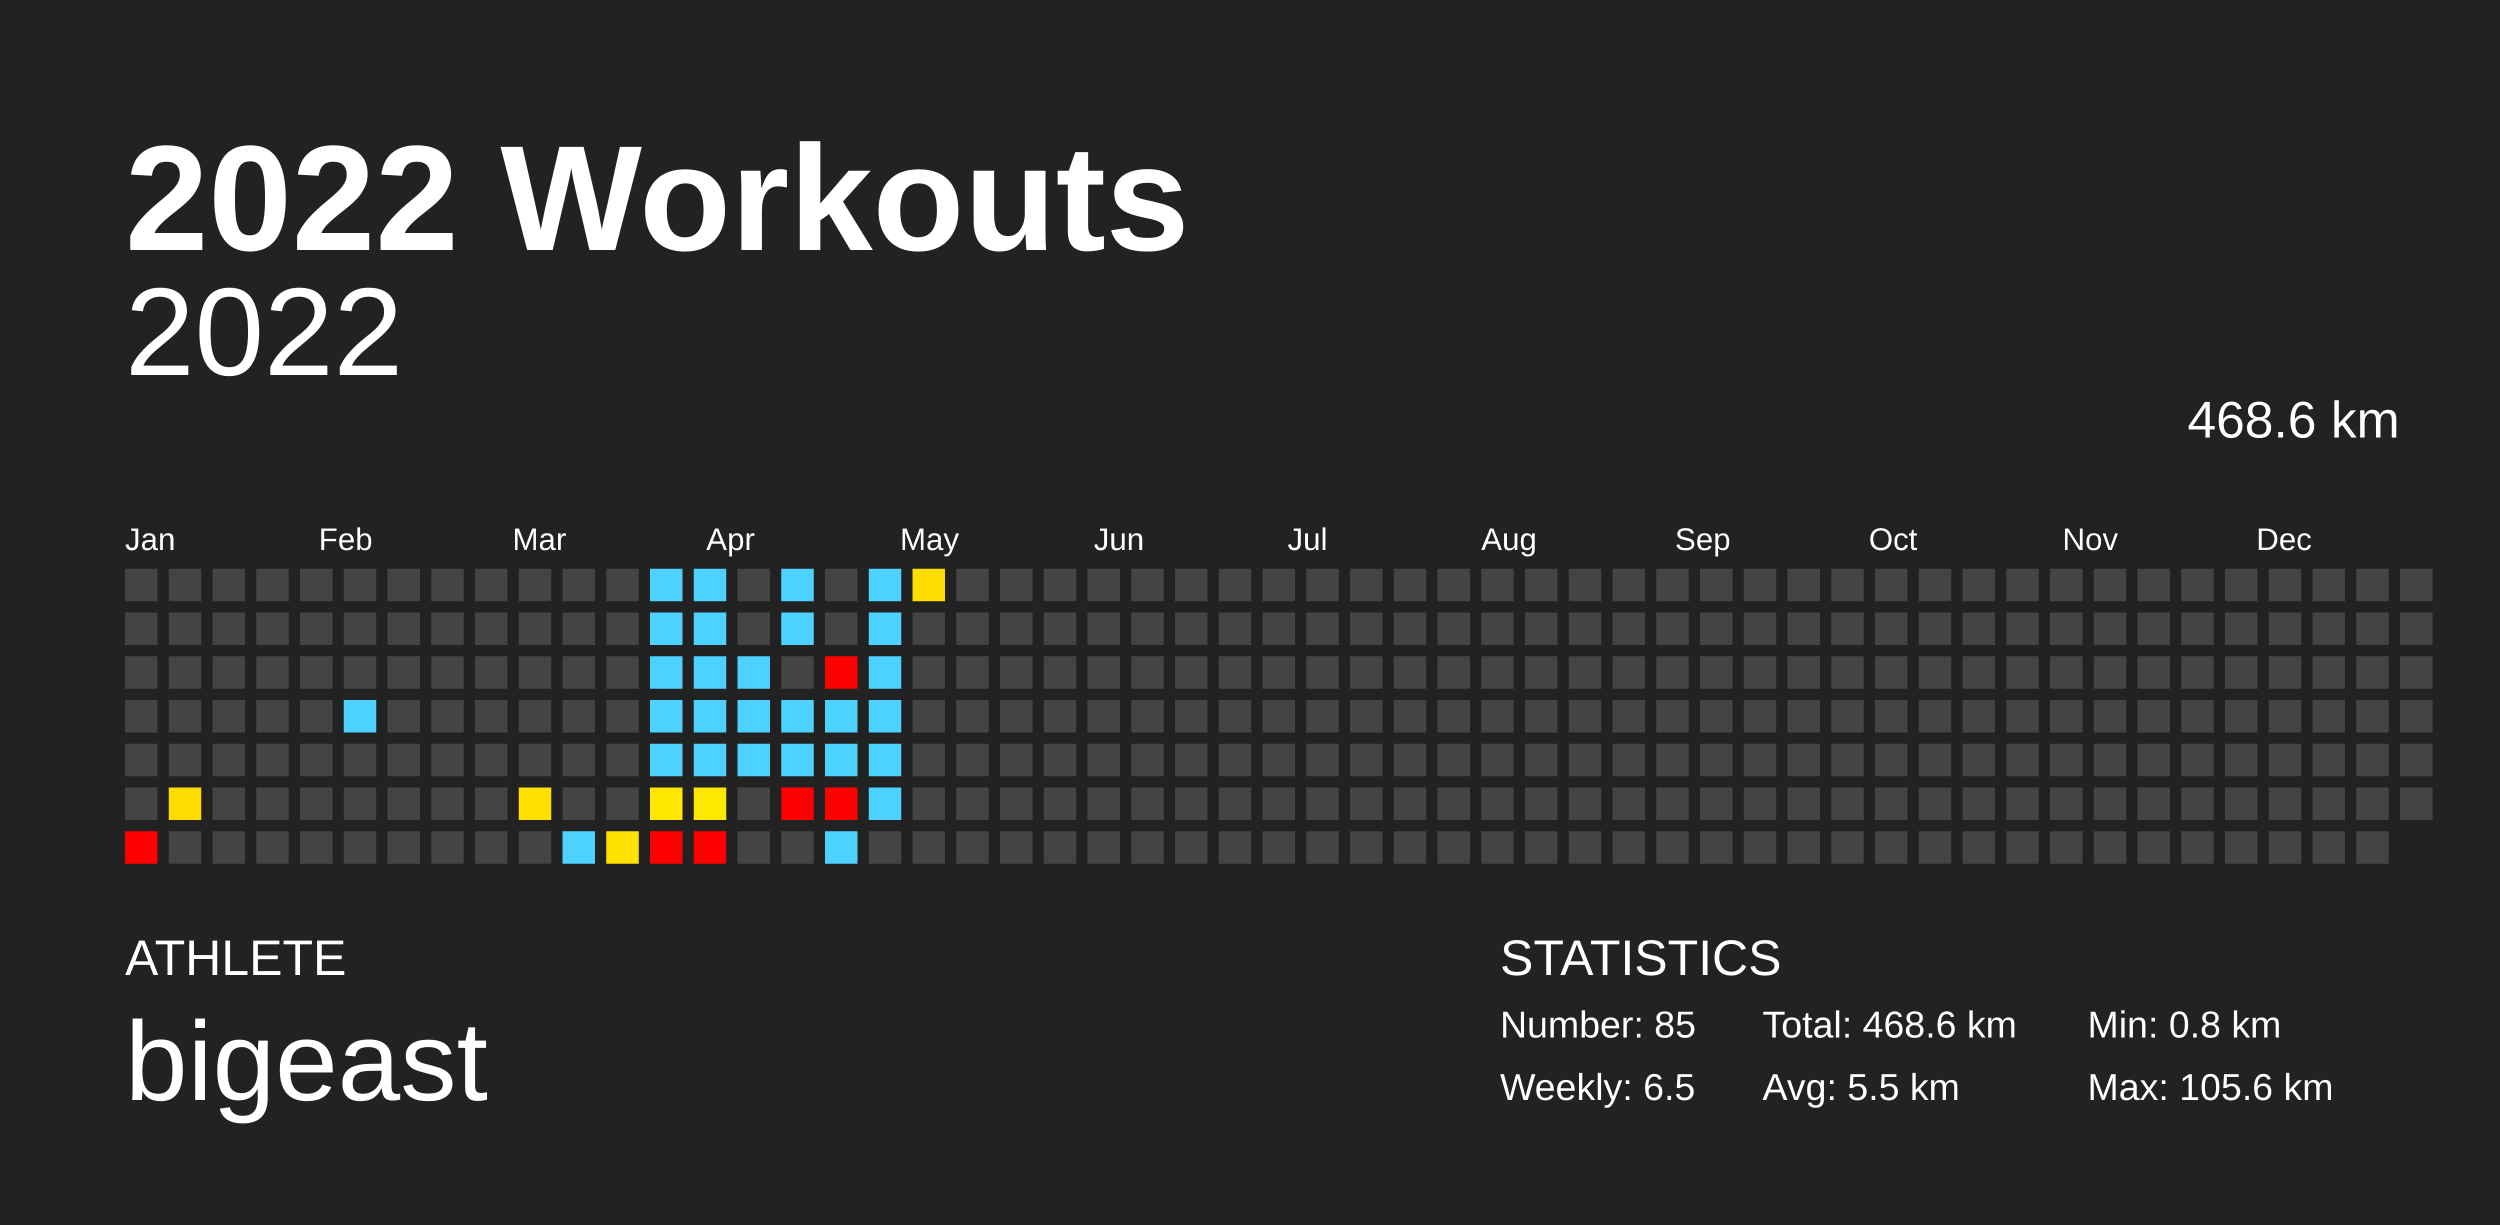
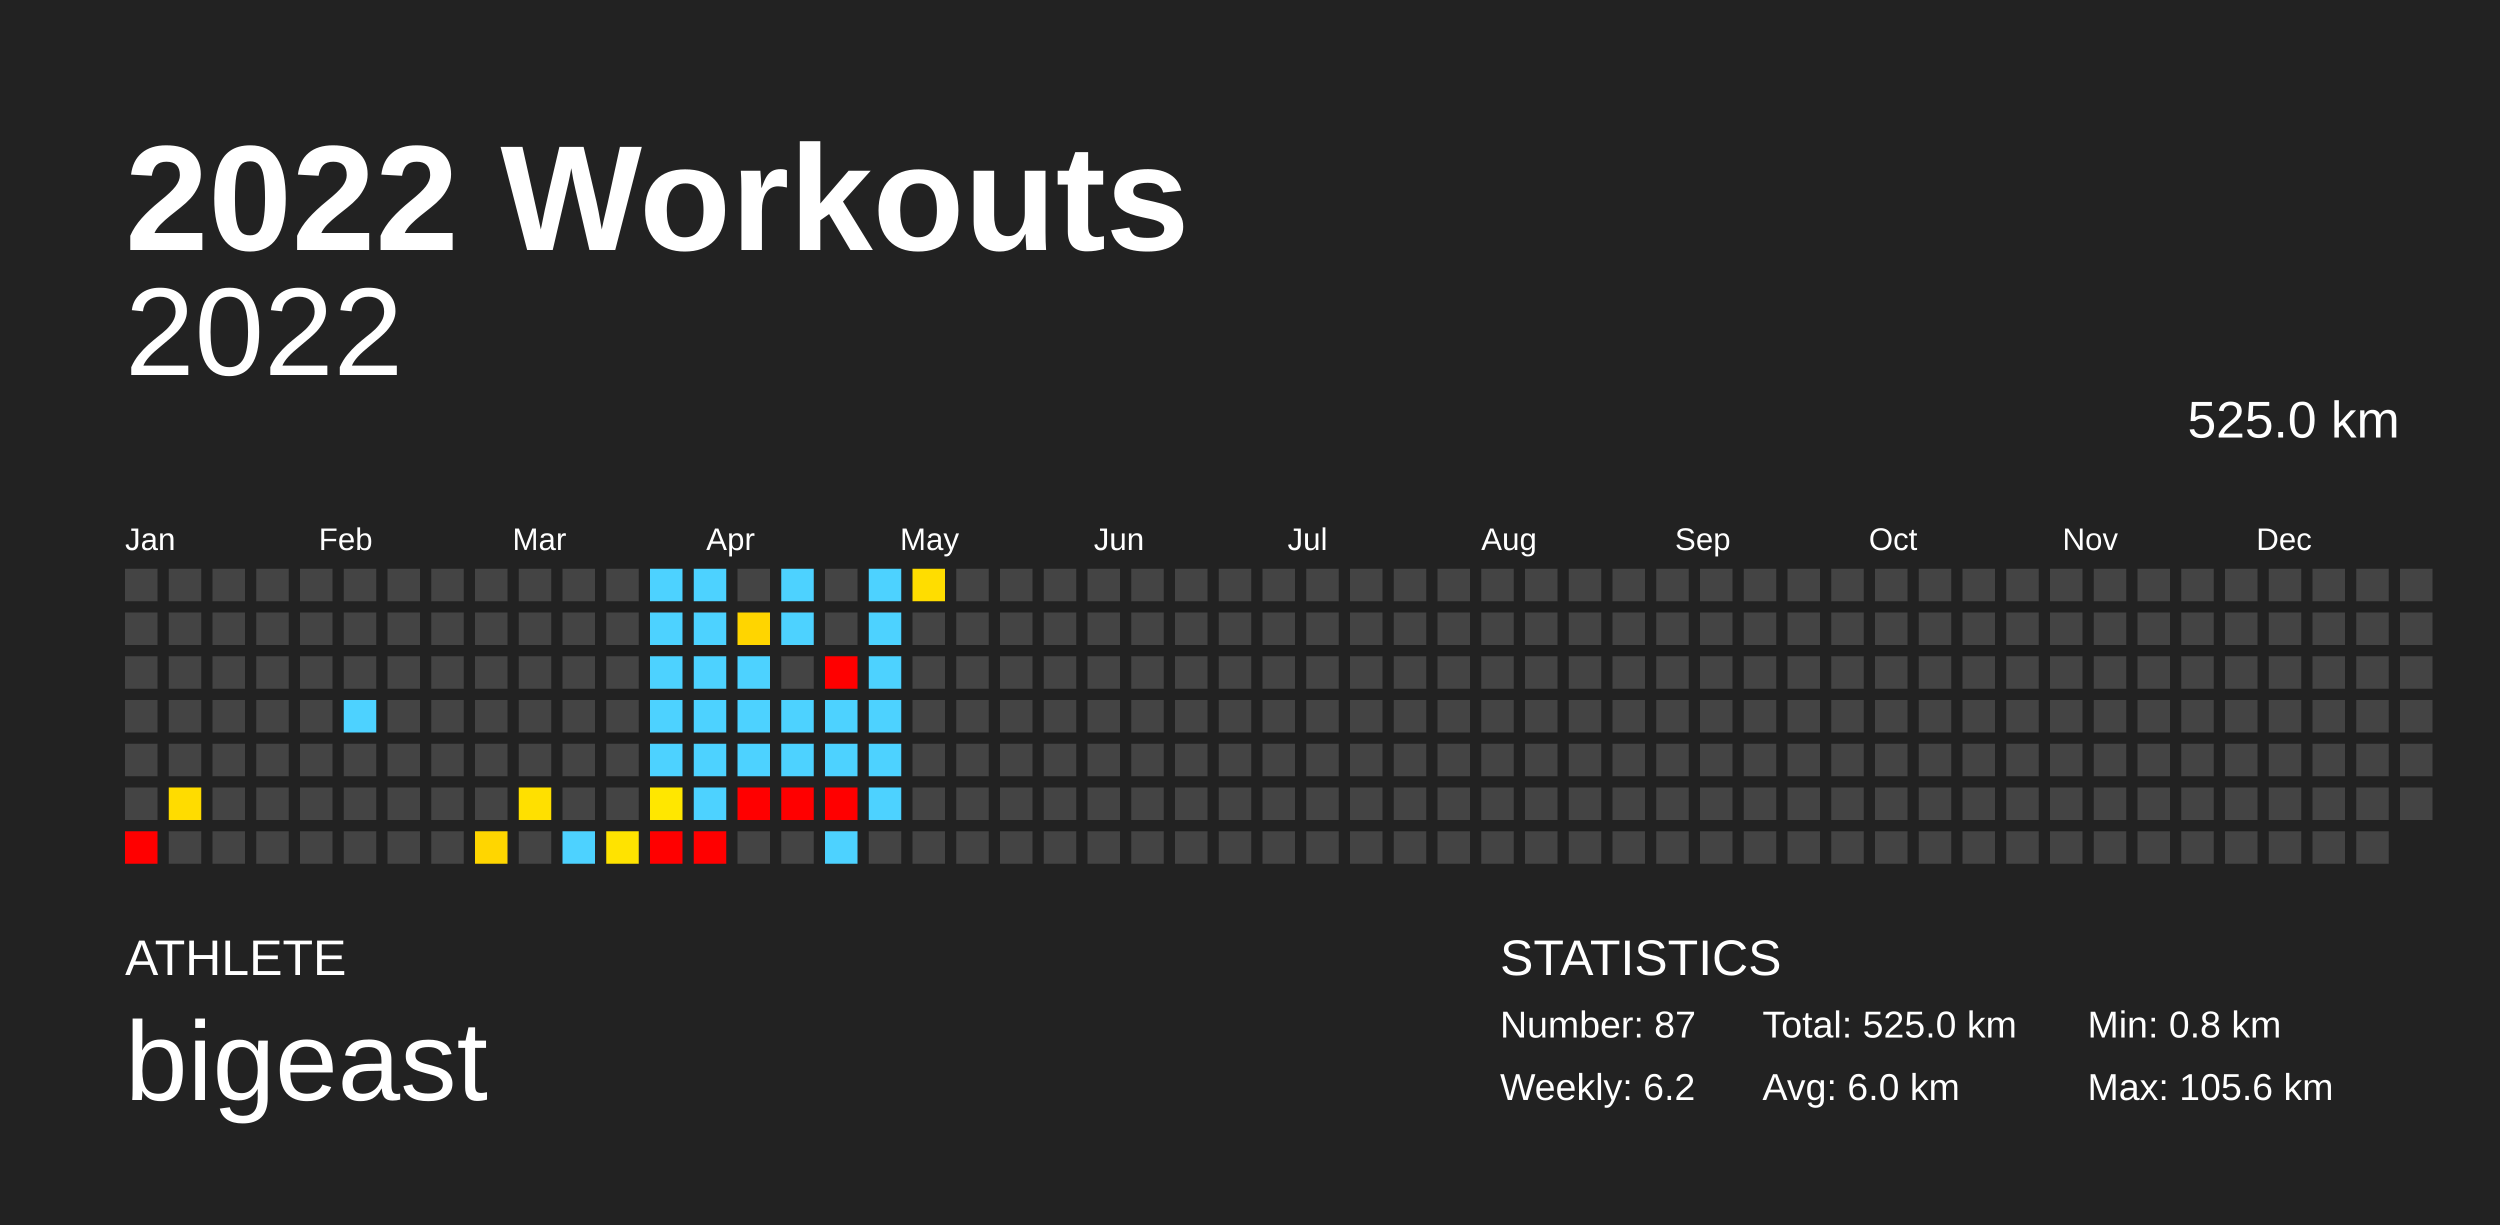
<svg xmlns="http://www.w3.org/2000/svg" baseProfile="full" height="98mm" version="1.1" viewBox="0,0,200,98" width="200mm">
  <defs />
  <rect fill="#222222" height="98" width="200" x="0" y="0" />
  <text fill="#FFFFFF" style="font-size:12px; font-family:Arial; font-weight:bold;" x="10" y="20">2022 Workouts</text>
  <text fill="#FFFFFF" style="font-size:4px; font-family:Arial" x="10" y="78">ATHLETE</text>
  <text fill="#FFFFFF" style="font-size:9px; font-family:Arial" x="10" y="88">bigeast</text>
  <text fill="#FFFFFF" style="font-size:4px; font-family:Arial" x="120" y="78">STATISTICS</text>
-   <text fill="#FFFFFF" style="font-size:3px; font-family:Arial" x="120" y="83">Number: 85</text>
-   <text fill="#FFFFFF" style="font-size:3px; font-family:Arial" x="120" y="88">Weekly: 6.5</text>
-   <text fill="#FFFFFF" style="font-size:3px; font-family:Arial" x="141" y="83">Total: 468.6 km</text>
-   <text fill="#FFFFFF" style="font-size:3px; font-family:Arial" x="141" y="88">Avg: 5.5 km</text>
+   <text fill="#FFFFFF" style="font-size:3px; font-family:Arial" x="120" y="83">Number: 87</text>
+   <text fill="#FFFFFF" style="font-size:3px; font-family:Arial" x="120" y="88">Weekly: 6.2</text>
+   <text fill="#FFFFFF" style="font-size:3px; font-family:Arial" x="141" y="83">Total: 525.0 km</text>
+   <text fill="#FFFFFF" style="font-size:3px; font-family:Arial" x="141" y="88">Avg: 6.0 km</text>
  <text fill="#FFFFFF" style="font-size:3px; font-family:Arial" x="167" y="83">Min: 0.8 km</text>
  <text fill="#FFFFFF" style="font-size:3px; font-family:Arial" x="167" y="88">Max: 105.6 km</text>
  <text alignment-baseline="hanging" fill="#FFFFFF" style="font-size:10.0px; font-family:Arial;" x="10" y="30">2022</text>
-   <text alignment-baseline="hanging" fill="#FFFFFF" style="font-size:4.125px; font-family:Arial;" x="175" y="35">468.6 km</text>
+   <text alignment-baseline="hanging" fill="#FFFFFF" style="font-size:4.125px; font-family:Arial;" x="175" y="35">525.0 km</text>
  <text fill="#FFFFFF" style="font-size:2.5px; font-family:Arial" x="10.0" y="44">Jan</text>
  <text fill="#FFFFFF" style="font-size:2.5px; font-family:Arial" x="25.5" y="44">Feb</text>
  <text fill="#FFFFFF" style="font-size:2.5px; font-family:Arial" x="41.0" y="44">Mar</text>
  <text fill="#FFFFFF" style="font-size:2.5px; font-family:Arial" x="56.5" y="44">Apr</text>
  <text fill="#FFFFFF" style="font-size:2.5px; font-family:Arial" x="72.0" y="44">May</text>
  <text fill="#FFFFFF" style="font-size:2.5px; font-family:Arial" x="87.5" y="44">Jun</text>
  <text fill="#FFFFFF" style="font-size:2.5px; font-family:Arial" x="103.0" y="44">Jul</text>
  <text fill="#FFFFFF" style="font-size:2.5px; font-family:Arial" x="118.5" y="44">Aug</text>
  <text fill="#FFFFFF" style="font-size:2.5px; font-family:Arial" x="134.0" y="44">Sep</text>
  <text fill="#FFFFFF" style="font-size:2.5px; font-family:Arial" x="149.5" y="44">Oct</text>
  <text fill="#FFFFFF" style="font-size:2.5px; font-family:Arial" x="165.0" y="44">Nov</text>
  <text fill="#FFFFFF" style="font-size:2.5px; font-family:Arial" x="180.5" y="44">Dec</text>
  <rect fill="#444444" height="2.6" width="2.6" x="10.0" y="45.5" />
  <rect fill="#444444" height="2.6" width="2.6" x="10.0" y="49.0" />
  <rect fill="#444444" height="2.6" width="2.6" x="10.0" y="52.5" />
  <rect fill="#444444" height="2.6" width="2.6" x="10.0" y="56.0" />
  <rect fill="#444444" height="2.6" width="2.6" x="10.0" y="59.5" />
  <rect fill="#444444" height="2.6" width="2.6" x="10.0" y="63.0" />
  <rect fill="red" height="2.6" width="2.6" x="10.0" y="66.5" />
  <rect fill="#444444" height="2.6" width="2.6" x="13.5" y="45.5" />
  <rect fill="#444444" height="2.6" width="2.6" x="13.5" y="49.0" />
  <rect fill="#444444" height="2.6" width="2.6" x="13.5" y="52.5" />
  <rect fill="#444444" height="2.6" width="2.6" x="13.5" y="56.0" />
  <rect fill="#444444" height="2.6" width="2.6" x="13.5" y="59.5" />
  <rect fill="#ffdc00" height="2.6" width="2.6" x="13.5" y="63.0" />
  <rect fill="#444444" height="2.6" width="2.6" x="13.5" y="66.5" />
  <rect fill="#444444" height="2.6" width="2.6" x="17.0" y="45.5" />
  <rect fill="#444444" height="2.6" width="2.6" x="17.0" y="49.0" />
  <rect fill="#444444" height="2.6" width="2.6" x="17.0" y="52.5" />
  <rect fill="#444444" height="2.6" width="2.6" x="17.0" y="56.0" />
  <rect fill="#444444" height="2.6" width="2.6" x="17.0" y="59.5" />
  <rect fill="#444444" height="2.6" width="2.6" x="17.0" y="63.0" />
  <rect fill="#444444" height="2.6" width="2.6" x="17.0" y="66.5" />
  <rect fill="#444444" height="2.6" width="2.6" x="20.5" y="45.5" />
  <rect fill="#444444" height="2.6" width="2.6" x="20.5" y="49.0" />
  <rect fill="#444444" height="2.6" width="2.6" x="20.5" y="52.5" />
  <rect fill="#444444" height="2.6" width="2.6" x="20.5" y="56.0" />
  <rect fill="#444444" height="2.6" width="2.6" x="20.5" y="59.5" />
  <rect fill="#444444" height="2.6" width="2.6" x="20.5" y="63.0" />
  <rect fill="#444444" height="2.6" width="2.6" x="20.5" y="66.5" />
  <rect fill="#444444" height="2.6" width="2.6" x="24.0" y="45.5" />
  <rect fill="#444444" height="2.6" width="2.6" x="24.0" y="49.0" />
  <rect fill="#444444" height="2.6" width="2.6" x="24.0" y="52.5" />
  <rect fill="#444444" height="2.6" width="2.6" x="24.0" y="56.0" />
  <rect fill="#444444" height="2.6" width="2.6" x="24.0" y="59.5" />
  <rect fill="#444444" height="2.6" width="2.6" x="24.0" y="63.0" />
  <rect fill="#444444" height="2.6" width="2.6" x="24.0" y="66.5" />
  <rect fill="#444444" height="2.6" width="2.6" x="27.5" y="45.5" />
  <rect fill="#444444" height="2.6" width="2.6" x="27.5" y="49.0" />
  <rect fill="#444444" height="2.6" width="2.6" x="27.5" y="52.5" />
  <rect fill="#4dd2ff" height="2.6" width="2.6" x="27.5" y="56.0" />
  <rect fill="#444444" height="2.6" width="2.6" x="27.5" y="59.5" />
  <rect fill="#444444" height="2.6" width="2.6" x="27.5" y="63.0" />
  <rect fill="#444444" height="2.6" width="2.6" x="27.5" y="66.5" />
  <rect fill="#444444" height="2.6" width="2.6" x="31.0" y="45.5" />
  <rect fill="#444444" height="2.6" width="2.6" x="31.0" y="49.0" />
  <rect fill="#444444" height="2.6" width="2.6" x="31.0" y="52.5" />
  <rect fill="#444444" height="2.6" width="2.6" x="31.0" y="56.0" />
  <rect fill="#444444" height="2.6" width="2.6" x="31.0" y="59.5" />
  <rect fill="#444444" height="2.6" width="2.6" x="31.0" y="63.0" />
  <rect fill="#444444" height="2.6" width="2.6" x="31.0" y="66.5" />
  <rect fill="#444444" height="2.6" width="2.6" x="34.5" y="45.5" />
  <rect fill="#444444" height="2.6" width="2.6" x="34.5" y="49.0" />
  <rect fill="#444444" height="2.6" width="2.6" x="34.5" y="52.5" />
  <rect fill="#444444" height="2.6" width="2.6" x="34.5" y="56.0" />
  <rect fill="#444444" height="2.6" width="2.6" x="34.5" y="59.5" />
  <rect fill="#444444" height="2.6" width="2.6" x="34.5" y="63.0" />
  <rect fill="#444444" height="2.6" width="2.6" x="34.5" y="66.5" />
  <rect fill="#444444" height="2.6" width="2.6" x="38.0" y="45.5" />
  <rect fill="#444444" height="2.6" width="2.6" x="38.0" y="49.0" />
  <rect fill="#444444" height="2.6" width="2.6" x="38.0" y="52.5" />
  <rect fill="#444444" height="2.6" width="2.6" x="38.0" y="56.0" />
  <rect fill="#444444" height="2.6" width="2.6" x="38.0" y="59.5" />
  <rect fill="#444444" height="2.6" width="2.6" x="38.0" y="63.0" />
-   <rect fill="#444444" height="2.6" width="2.6" x="38.0" y="66.5" />
+   <rect fill="#ffd600" height="2.6" width="2.6" x="38.0" y="66.5" />
  <rect fill="#444444" height="2.6" width="2.6" x="41.5" y="45.5" />
  <rect fill="#444444" height="2.6" width="2.6" x="41.5" y="49.0" />
  <rect fill="#444444" height="2.6" width="2.6" x="41.5" y="52.5" />
  <rect fill="#444444" height="2.6" width="2.6" x="41.5" y="56.0" />
  <rect fill="#444444" height="2.6" width="2.6" x="41.5" y="59.5" />
  <rect fill="#ffe000" height="2.6" width="2.6" x="41.5" y="63.0" />
  <rect fill="#444444" height="2.6" width="2.6" x="41.5" y="66.5" />
  <rect fill="#444444" height="2.6" width="2.6" x="45.0" y="45.5" />
  <rect fill="#444444" height="2.6" width="2.6" x="45.0" y="49.0" />
  <rect fill="#444444" height="2.6" width="2.6" x="45.0" y="52.5" />
  <rect fill="#444444" height="2.6" width="2.6" x="45.0" y="56.0" />
  <rect fill="#444444" height="2.6" width="2.6" x="45.0" y="59.5" />
  <rect fill="#444444" height="2.6" width="2.6" x="45.0" y="63.0" />
  <rect fill="#4dd2ff" height="2.6" width="2.6" x="45.0" y="66.5" />
  <rect fill="#444444" height="2.6" width="2.6" x="48.5" y="45.5" />
  <rect fill="#444444" height="2.6" width="2.6" x="48.5" y="49.0" />
  <rect fill="#444444" height="2.6" width="2.6" x="48.5" y="52.5" />
  <rect fill="#444444" height="2.6" width="2.6" x="48.5" y="56.0" />
  <rect fill="#444444" height="2.6" width="2.6" x="48.5" y="59.5" />
  <rect fill="#444444" height="2.6" width="2.6" x="48.5" y="63.0" />
  <rect fill="#ffe300" height="2.6" width="2.6" x="48.5" y="66.5" />
  <rect fill="#4dd2ff" height="2.6" width="2.6" x="52.0" y="45.5" />
  <rect fill="#4dd2ff" height="2.6" width="2.6" x="52.0" y="49.0" />
  <rect fill="#4dd2ff" height="2.6" width="2.6" x="52.0" y="52.5" />
  <rect fill="#4dd2ff" height="2.6" width="2.6" x="52.0" y="56.0" />
  <rect fill="#4dd2ff" height="2.6" width="2.6" x="52.0" y="59.5" />
  <rect fill="#ffe700" height="2.6" width="2.6" x="52.0" y="63.0" />
  <rect fill="red" height="2.6" width="2.6" x="52.0" y="66.5" />
  <rect fill="#4dd2ff" height="2.6" width="2.6" x="55.5" y="45.5" />
  <rect fill="#4dd2ff" height="2.6" width="2.6" x="55.5" y="49.0" />
  <rect fill="#4dd2ff" height="2.6" width="2.6" x="55.5" y="52.5" />
  <rect fill="#4dd2ff" height="2.6" width="2.6" x="55.5" y="56.0" />
  <rect fill="#4dd2ff" height="2.6" width="2.6" x="55.5" y="59.5" />
-   <rect fill="#ffe800" height="2.6" width="2.6" x="55.5" y="63.0" />
+   <rect fill="#4dd2ff" height="2.6" width="2.6" x="55.5" y="63.0" />
  <rect fill="red" height="2.6" width="2.6" x="55.5" y="66.5" />
  <rect fill="#444444" height="2.6" width="2.6" x="59.0" y="45.5" />
-   <rect fill="#444444" height="2.6" width="2.6" x="59.0" y="49.0" />
+   <rect fill="#ffd500" height="2.6" width="2.6" x="59.0" y="49.0" />
  <rect fill="#4dd2ff" height="2.6" width="2.6" x="59.0" y="52.5" />
  <rect fill="#4dd2ff" height="2.6" width="2.6" x="59.0" y="56.0" />
  <rect fill="#4dd2ff" height="2.6" width="2.6" x="59.0" y="59.5" />
-   <rect fill="#444444" height="2.6" width="2.6" x="59.0" y="63.0" />
+   <rect fill="red" height="2.6" width="2.6" x="59.0" y="63.0" />
  <rect fill="#444444" height="2.6" width="2.6" x="59.0" y="66.5" />
  <rect fill="#4dd2ff" height="2.6" width="2.6" x="62.5" y="45.5" />
  <rect fill="#4dd2ff" height="2.6" width="2.6" x="62.5" y="49.0" />
  <rect fill="#444444" height="2.6" width="2.6" x="62.5" y="52.5" />
  <rect fill="#4dd2ff" height="2.6" width="2.6" x="62.5" y="56.0" />
  <rect fill="#4dd2ff" height="2.6" width="2.6" x="62.5" y="59.5" />
  <rect fill="red" height="2.6" width="2.6" x="62.5" y="63.0" />
  <rect fill="#444444" height="2.6" width="2.6" x="62.5" y="66.5" />
  <rect fill="#444444" height="2.6" width="2.6" x="66.0" y="45.5" />
  <rect fill="#444444" height="2.6" width="2.6" x="66.0" y="49.0" />
  <rect fill="red" height="2.6" width="2.6" x="66.0" y="52.5" />
  <rect fill="#4dd2ff" height="2.6" width="2.6" x="66.0" y="56.0" />
  <rect fill="#4dd2ff" height="2.6" width="2.6" x="66.0" y="59.5" />
  <rect fill="red" height="2.6" width="2.6" x="66.0" y="63.0" />
  <rect fill="#4dd2ff" height="2.6" width="2.6" x="66.0" y="66.5" />
  <rect fill="#4dd2ff" height="2.6" width="2.6" x="69.5" y="45.5" />
  <rect fill="#4dd2ff" height="2.6" width="2.6" x="69.5" y="49.0" />
  <rect fill="#4dd2ff" height="2.6" width="2.6" x="69.5" y="52.5" />
  <rect fill="#4dd2ff" height="2.6" width="2.6" x="69.5" y="56.0" />
  <rect fill="#4dd2ff" height="2.6" width="2.6" x="69.5" y="59.5" />
  <rect fill="#4dd2ff" height="2.6" width="2.6" x="69.5" y="63.0" />
  <rect fill="#444444" height="2.6" width="2.6" x="69.5" y="66.5" />
  <rect fill="#ffdd00" height="2.6" width="2.6" x="73.0" y="45.5" />
  <rect fill="#444444" height="2.6" width="2.6" x="73.0" y="49.0" />
  <rect fill="#444444" height="2.6" width="2.6" x="73.0" y="52.5" />
  <rect fill="#444444" height="2.6" width="2.6" x="73.0" y="56.0" />
  <rect fill="#444444" height="2.6" width="2.6" x="73.0" y="59.5" />
  <rect fill="#444444" height="2.6" width="2.6" x="73.0" y="63.0" />
  <rect fill="#444444" height="2.6" width="2.6" x="73.0" y="66.5" />
  <rect fill="#444444" height="2.6" width="2.6" x="76.5" y="45.5" />
  <rect fill="#444444" height="2.6" width="2.6" x="76.5" y="49.0" />
  <rect fill="#444444" height="2.6" width="2.6" x="76.5" y="52.5" />
  <rect fill="#444444" height="2.6" width="2.6" x="76.5" y="56.0" />
  <rect fill="#444444" height="2.6" width="2.6" x="76.5" y="59.5" />
  <rect fill="#444444" height="2.6" width="2.6" x="76.5" y="63.0" />
  <rect fill="#444444" height="2.6" width="2.6" x="76.5" y="66.5" />
  <rect fill="#444444" height="2.6" width="2.6" x="80.0" y="45.5" />
  <rect fill="#444444" height="2.6" width="2.6" x="80.0" y="49.0" />
  <rect fill="#444444" height="2.6" width="2.6" x="80.0" y="52.5" />
  <rect fill="#444444" height="2.6" width="2.6" x="80.0" y="56.0" />
  <rect fill="#444444" height="2.6" width="2.6" x="80.0" y="59.5" />
  <rect fill="#444444" height="2.6" width="2.6" x="80.0" y="63.0" />
  <rect fill="#444444" height="2.6" width="2.6" x="80.0" y="66.5" />
  <rect fill="#444444" height="2.6" width="2.6" x="83.5" y="45.5" />
  <rect fill="#444444" height="2.6" width="2.6" x="83.5" y="49.0" />
  <rect fill="#444444" height="2.6" width="2.6" x="83.5" y="52.5" />
  <rect fill="#444444" height="2.6" width="2.6" x="83.5" y="56.0" />
  <rect fill="#444444" height="2.6" width="2.6" x="83.5" y="59.5" />
  <rect fill="#444444" height="2.6" width="2.6" x="83.5" y="63.0" />
  <rect fill="#444444" height="2.6" width="2.6" x="83.5" y="66.5" />
  <rect fill="#444444" height="2.6" width="2.6" x="87.0" y="45.5" />
  <rect fill="#444444" height="2.6" width="2.6" x="87.0" y="49.0" />
  <rect fill="#444444" height="2.6" width="2.6" x="87.0" y="52.5" />
  <rect fill="#444444" height="2.6" width="2.6" x="87.0" y="56.0" />
  <rect fill="#444444" height="2.6" width="2.6" x="87.0" y="59.5" />
  <rect fill="#444444" height="2.6" width="2.6" x="87.0" y="63.0" />
  <rect fill="#444444" height="2.6" width="2.6" x="87.0" y="66.5" />
  <rect fill="#444444" height="2.6" width="2.6" x="90.5" y="45.5" />
  <rect fill="#444444" height="2.6" width="2.6" x="90.5" y="49.0" />
  <rect fill="#444444" height="2.6" width="2.6" x="90.5" y="52.5" />
  <rect fill="#444444" height="2.6" width="2.6" x="90.5" y="56.0" />
  <rect fill="#444444" height="2.6" width="2.6" x="90.5" y="59.5" />
  <rect fill="#444444" height="2.6" width="2.6" x="90.5" y="63.0" />
  <rect fill="#444444" height="2.6" width="2.6" x="90.5" y="66.5" />
  <rect fill="#444444" height="2.6" width="2.6" x="94.0" y="45.5" />
  <rect fill="#444444" height="2.6" width="2.6" x="94.0" y="49.0" />
  <rect fill="#444444" height="2.6" width="2.6" x="94.0" y="52.5" />
  <rect fill="#444444" height="2.6" width="2.6" x="94.0" y="56.0" />
  <rect fill="#444444" height="2.6" width="2.6" x="94.0" y="59.5" />
  <rect fill="#444444" height="2.6" width="2.6" x="94.0" y="63.0" />
  <rect fill="#444444" height="2.6" width="2.6" x="94.0" y="66.5" />
  <rect fill="#444444" height="2.6" width="2.6" x="97.5" y="45.5" />
  <rect fill="#444444" height="2.6" width="2.6" x="97.5" y="49.0" />
  <rect fill="#444444" height="2.6" width="2.6" x="97.5" y="52.5" />
  <rect fill="#444444" height="2.6" width="2.6" x="97.5" y="56.0" />
  <rect fill="#444444" height="2.6" width="2.6" x="97.5" y="59.5" />
  <rect fill="#444444" height="2.6" width="2.6" x="97.5" y="63.0" />
  <rect fill="#444444" height="2.6" width="2.6" x="97.5" y="66.5" />
  <rect fill="#444444" height="2.6" width="2.6" x="101.0" y="45.5" />
  <rect fill="#444444" height="2.6" width="2.6" x="101.0" y="49.0" />
  <rect fill="#444444" height="2.6" width="2.6" x="101.0" y="52.5" />
  <rect fill="#444444" height="2.6" width="2.6" x="101.0" y="56.0" />
  <rect fill="#444444" height="2.6" width="2.6" x="101.0" y="59.5" />
  <rect fill="#444444" height="2.6" width="2.6" x="101.0" y="63.0" />
  <rect fill="#444444" height="2.6" width="2.6" x="101.0" y="66.5" />
  <rect fill="#444444" height="2.6" width="2.6" x="104.5" y="45.5" />
  <rect fill="#444444" height="2.6" width="2.6" x="104.5" y="49.0" />
  <rect fill="#444444" height="2.6" width="2.6" x="104.5" y="52.5" />
  <rect fill="#444444" height="2.6" width="2.6" x="104.5" y="56.0" />
  <rect fill="#444444" height="2.6" width="2.6" x="104.5" y="59.5" />
  <rect fill="#444444" height="2.6" width="2.6" x="104.5" y="63.0" />
  <rect fill="#444444" height="2.6" width="2.6" x="104.5" y="66.5" />
  <rect fill="#444444" height="2.6" width="2.6" x="108.0" y="45.5" />
  <rect fill="#444444" height="2.6" width="2.6" x="108.0" y="49.0" />
  <rect fill="#444444" height="2.6" width="2.6" x="108.0" y="52.5" />
  <rect fill="#444444" height="2.6" width="2.6" x="108.0" y="56.0" />
  <rect fill="#444444" height="2.6" width="2.6" x="108.0" y="59.5" />
  <rect fill="#444444" height="2.6" width="2.6" x="108.0" y="63.0" />
  <rect fill="#444444" height="2.6" width="2.6" x="108.0" y="66.5" />
  <rect fill="#444444" height="2.6" width="2.6" x="111.5" y="45.5" />
  <rect fill="#444444" height="2.6" width="2.6" x="111.5" y="49.0" />
  <rect fill="#444444" height="2.6" width="2.6" x="111.5" y="52.5" />
  <rect fill="#444444" height="2.6" width="2.6" x="111.5" y="56.0" />
  <rect fill="#444444" height="2.6" width="2.6" x="111.5" y="59.5" />
  <rect fill="#444444" height="2.6" width="2.6" x="111.5" y="63.0" />
  <rect fill="#444444" height="2.6" width="2.6" x="111.5" y="66.5" />
  <rect fill="#444444" height="2.6" width="2.6" x="115.0" y="45.5" />
  <rect fill="#444444" height="2.6" width="2.6" x="115.0" y="49.0" />
  <rect fill="#444444" height="2.6" width="2.6" x="115.0" y="52.5" />
  <rect fill="#444444" height="2.6" width="2.6" x="115.0" y="56.0" />
  <rect fill="#444444" height="2.6" width="2.6" x="115.0" y="59.5" />
  <rect fill="#444444" height="2.6" width="2.6" x="115.0" y="63.0" />
  <rect fill="#444444" height="2.6" width="2.6" x="115.0" y="66.5" />
  <rect fill="#444444" height="2.6" width="2.6" x="118.5" y="45.5" />
  <rect fill="#444444" height="2.6" width="2.6" x="118.5" y="49.0" />
  <rect fill="#444444" height="2.6" width="2.6" x="118.5" y="52.5" />
  <rect fill="#444444" height="2.6" width="2.6" x="118.5" y="56.0" />
  <rect fill="#444444" height="2.6" width="2.6" x="118.5" y="59.5" />
  <rect fill="#444444" height="2.6" width="2.6" x="118.5" y="63.0" />
  <rect fill="#444444" height="2.6" width="2.6" x="118.5" y="66.5" />
  <rect fill="#444444" height="2.6" width="2.6" x="122.0" y="45.5" />
  <rect fill="#444444" height="2.6" width="2.6" x="122.0" y="49.0" />
  <rect fill="#444444" height="2.6" width="2.6" x="122.0" y="52.5" />
  <rect fill="#444444" height="2.6" width="2.6" x="122.0" y="56.0" />
  <rect fill="#444444" height="2.6" width="2.6" x="122.0" y="59.5" />
  <rect fill="#444444" height="2.6" width="2.6" x="122.0" y="63.0" />
  <rect fill="#444444" height="2.6" width="2.6" x="122.0" y="66.5" />
  <rect fill="#444444" height="2.6" width="2.6" x="125.5" y="45.5" />
  <rect fill="#444444" height="2.6" width="2.6" x="125.5" y="49.0" />
  <rect fill="#444444" height="2.6" width="2.6" x="125.5" y="52.5" />
  <rect fill="#444444" height="2.6" width="2.6" x="125.5" y="56.0" />
  <rect fill="#444444" height="2.6" width="2.6" x="125.5" y="59.5" />
  <rect fill="#444444" height="2.6" width="2.6" x="125.5" y="63.0" />
  <rect fill="#444444" height="2.6" width="2.6" x="125.5" y="66.5" />
  <rect fill="#444444" height="2.6" width="2.6" x="129.0" y="45.5" />
  <rect fill="#444444" height="2.6" width="2.6" x="129.0" y="49.0" />
  <rect fill="#444444" height="2.6" width="2.6" x="129.0" y="52.5" />
  <rect fill="#444444" height="2.6" width="2.6" x="129.0" y="56.0" />
  <rect fill="#444444" height="2.6" width="2.6" x="129.0" y="59.5" />
  <rect fill="#444444" height="2.6" width="2.6" x="129.0" y="63.0" />
  <rect fill="#444444" height="2.6" width="2.6" x="129.0" y="66.5" />
  <rect fill="#444444" height="2.6" width="2.6" x="132.5" y="45.5" />
  <rect fill="#444444" height="2.6" width="2.6" x="132.5" y="49.0" />
  <rect fill="#444444" height="2.6" width="2.6" x="132.5" y="52.5" />
  <rect fill="#444444" height="2.6" width="2.6" x="132.5" y="56.0" />
  <rect fill="#444444" height="2.6" width="2.6" x="132.5" y="59.5" />
  <rect fill="#444444" height="2.6" width="2.6" x="132.5" y="63.0" />
  <rect fill="#444444" height="2.6" width="2.6" x="132.5" y="66.5" />
  <rect fill="#444444" height="2.6" width="2.6" x="136.0" y="45.5" />
  <rect fill="#444444" height="2.6" width="2.6" x="136.0" y="49.0" />
  <rect fill="#444444" height="2.6" width="2.6" x="136.0" y="52.5" />
  <rect fill="#444444" height="2.6" width="2.6" x="136.0" y="56.0" />
  <rect fill="#444444" height="2.6" width="2.6" x="136.0" y="59.5" />
  <rect fill="#444444" height="2.6" width="2.6" x="136.0" y="63.0" />
  <rect fill="#444444" height="2.6" width="2.6" x="136.0" y="66.5" />
  <rect fill="#444444" height="2.6" width="2.6" x="139.5" y="45.5" />
  <rect fill="#444444" height="2.6" width="2.6" x="139.5" y="49.0" />
  <rect fill="#444444" height="2.6" width="2.6" x="139.5" y="52.5" />
  <rect fill="#444444" height="2.6" width="2.6" x="139.5" y="56.0" />
  <rect fill="#444444" height="2.6" width="2.6" x="139.5" y="59.5" />
  <rect fill="#444444" height="2.6" width="2.6" x="139.5" y="63.0" />
  <rect fill="#444444" height="2.6" width="2.6" x="139.5" y="66.5" />
  <rect fill="#444444" height="2.6" width="2.6" x="143.0" y="45.5" />
  <rect fill="#444444" height="2.6" width="2.6" x="143.0" y="49.0" />
  <rect fill="#444444" height="2.6" width="2.6" x="143.0" y="52.5" />
  <rect fill="#444444" height="2.6" width="2.6" x="143.0" y="56.0" />
  <rect fill="#444444" height="2.6" width="2.6" x="143.0" y="59.5" />
  <rect fill="#444444" height="2.6" width="2.6" x="143.0" y="63.0" />
  <rect fill="#444444" height="2.6" width="2.6" x="143.0" y="66.5" />
  <rect fill="#444444" height="2.6" width="2.6" x="146.5" y="45.5" />
  <rect fill="#444444" height="2.6" width="2.6" x="146.5" y="49.0" />
  <rect fill="#444444" height="2.6" width="2.6" x="146.5" y="52.5" />
  <rect fill="#444444" height="2.6" width="2.6" x="146.5" y="56.0" />
  <rect fill="#444444" height="2.6" width="2.6" x="146.5" y="59.5" />
  <rect fill="#444444" height="2.6" width="2.6" x="146.5" y="63.0" />
  <rect fill="#444444" height="2.6" width="2.6" x="146.5" y="66.5" />
  <rect fill="#444444" height="2.6" width="2.6" x="150.0" y="45.5" />
  <rect fill="#444444" height="2.6" width="2.6" x="150.0" y="49.0" />
  <rect fill="#444444" height="2.6" width="2.6" x="150.0" y="52.5" />
  <rect fill="#444444" height="2.6" width="2.6" x="150.0" y="56.0" />
  <rect fill="#444444" height="2.6" width="2.6" x="150.0" y="59.5" />
  <rect fill="#444444" height="2.6" width="2.6" x="150.0" y="63.0" />
  <rect fill="#444444" height="2.6" width="2.6" x="150.0" y="66.5" />
  <rect fill="#444444" height="2.6" width="2.6" x="153.5" y="45.5" />
  <rect fill="#444444" height="2.6" width="2.6" x="153.5" y="49.0" />
  <rect fill="#444444" height="2.6" width="2.6" x="153.5" y="52.5" />
  <rect fill="#444444" height="2.6" width="2.6" x="153.5" y="56.0" />
  <rect fill="#444444" height="2.6" width="2.6" x="153.5" y="59.5" />
  <rect fill="#444444" height="2.6" width="2.6" x="153.5" y="63.0" />
  <rect fill="#444444" height="2.6" width="2.6" x="153.5" y="66.5" />
  <rect fill="#444444" height="2.6" width="2.6" x="157.0" y="45.5" />
  <rect fill="#444444" height="2.6" width="2.6" x="157.0" y="49.0" />
  <rect fill="#444444" height="2.6" width="2.6" x="157.0" y="52.5" />
  <rect fill="#444444" height="2.6" width="2.6" x="157.0" y="56.0" />
  <rect fill="#444444" height="2.6" width="2.6" x="157.0" y="59.5" />
  <rect fill="#444444" height="2.6" width="2.6" x="157.0" y="63.0" />
  <rect fill="#444444" height="2.6" width="2.6" x="157.0" y="66.5" />
  <rect fill="#444444" height="2.6" width="2.6" x="160.5" y="45.5" />
  <rect fill="#444444" height="2.6" width="2.6" x="160.5" y="49.0" />
  <rect fill="#444444" height="2.6" width="2.6" x="160.5" y="52.5" />
  <rect fill="#444444" height="2.6" width="2.6" x="160.5" y="56.0" />
  <rect fill="#444444" height="2.6" width="2.6" x="160.5" y="59.5" />
  <rect fill="#444444" height="2.6" width="2.6" x="160.5" y="63.0" />
  <rect fill="#444444" height="2.6" width="2.6" x="160.5" y="66.5" />
  <rect fill="#444444" height="2.6" width="2.6" x="164.0" y="45.5" />
  <rect fill="#444444" height="2.6" width="2.6" x="164.0" y="49.0" />
  <rect fill="#444444" height="2.6" width="2.6" x="164.0" y="52.5" />
  <rect fill="#444444" height="2.6" width="2.6" x="164.0" y="56.0" />
  <rect fill="#444444" height="2.6" width="2.6" x="164.0" y="59.5" />
  <rect fill="#444444" height="2.6" width="2.6" x="164.0" y="63.0" />
  <rect fill="#444444" height="2.6" width="2.6" x="164.0" y="66.5" />
  <rect fill="#444444" height="2.6" width="2.6" x="167.5" y="45.5" />
  <rect fill="#444444" height="2.6" width="2.6" x="167.5" y="49.0" />
  <rect fill="#444444" height="2.6" width="2.6" x="167.5" y="52.5" />
  <rect fill="#444444" height="2.6" width="2.6" x="167.5" y="56.0" />
  <rect fill="#444444" height="2.6" width="2.6" x="167.5" y="59.5" />
  <rect fill="#444444" height="2.6" width="2.6" x="167.5" y="63.0" />
  <rect fill="#444444" height="2.6" width="2.6" x="167.5" y="66.5" />
  <rect fill="#444444" height="2.6" width="2.6" x="171.0" y="45.5" />
  <rect fill="#444444" height="2.6" width="2.6" x="171.0" y="49.0" />
  <rect fill="#444444" height="2.6" width="2.6" x="171.0" y="52.5" />
  <rect fill="#444444" height="2.6" width="2.6" x="171.0" y="56.0" />
  <rect fill="#444444" height="2.6" width="2.6" x="171.0" y="59.5" />
  <rect fill="#444444" height="2.6" width="2.6" x="171.0" y="63.0" />
  <rect fill="#444444" height="2.6" width="2.6" x="171.0" y="66.5" />
  <rect fill="#444444" height="2.6" width="2.6" x="174.5" y="45.5" />
  <rect fill="#444444" height="2.6" width="2.6" x="174.5" y="49.0" />
  <rect fill="#444444" height="2.6" width="2.6" x="174.5" y="52.5" />
  <rect fill="#444444" height="2.6" width="2.6" x="174.5" y="56.0" />
  <rect fill="#444444" height="2.6" width="2.6" x="174.5" y="59.5" />
  <rect fill="#444444" height="2.6" width="2.6" x="174.5" y="63.0" />
  <rect fill="#444444" height="2.6" width="2.6" x="174.5" y="66.5" />
  <rect fill="#444444" height="2.6" width="2.6" x="178.0" y="45.5" />
  <rect fill="#444444" height="2.6" width="2.6" x="178.0" y="49.0" />
  <rect fill="#444444" height="2.6" width="2.6" x="178.0" y="52.5" />
  <rect fill="#444444" height="2.6" width="2.6" x="178.0" y="56.0" />
  <rect fill="#444444" height="2.6" width="2.6" x="178.0" y="59.5" />
  <rect fill="#444444" height="2.6" width="2.6" x="178.0" y="63.0" />
  <rect fill="#444444" height="2.6" width="2.6" x="178.0" y="66.5" />
  <rect fill="#444444" height="2.6" width="2.6" x="181.5" y="45.5" />
  <rect fill="#444444" height="2.6" width="2.6" x="181.5" y="49.0" />
  <rect fill="#444444" height="2.6" width="2.6" x="181.5" y="52.5" />
  <rect fill="#444444" height="2.6" width="2.6" x="181.5" y="56.0" />
  <rect fill="#444444" height="2.6" width="2.6" x="181.5" y="59.5" />
  <rect fill="#444444" height="2.6" width="2.6" x="181.5" y="63.0" />
  <rect fill="#444444" height="2.6" width="2.6" x="181.5" y="66.5" />
  <rect fill="#444444" height="2.6" width="2.6" x="185.0" y="45.5" />
  <rect fill="#444444" height="2.6" width="2.6" x="185.0" y="49.0" />
  <rect fill="#444444" height="2.6" width="2.6" x="185.0" y="52.5" />
  <rect fill="#444444" height="2.6" width="2.6" x="185.0" y="56.0" />
  <rect fill="#444444" height="2.6" width="2.6" x="185.0" y="59.5" />
  <rect fill="#444444" height="2.6" width="2.6" x="185.0" y="63.0" />
  <rect fill="#444444" height="2.6" width="2.6" x="185.0" y="66.5" />
  <rect fill="#444444" height="2.6" width="2.6" x="188.5" y="45.5" />
  <rect fill="#444444" height="2.6" width="2.6" x="188.5" y="49.0" />
  <rect fill="#444444" height="2.6" width="2.6" x="188.5" y="52.5" />
  <rect fill="#444444" height="2.6" width="2.6" x="188.5" y="56.0" />
  <rect fill="#444444" height="2.6" width="2.6" x="188.5" y="59.5" />
  <rect fill="#444444" height="2.6" width="2.6" x="188.5" y="63.0" />
  <rect fill="#444444" height="2.6" width="2.6" x="188.5" y="66.5" />
  <rect fill="#444444" height="2.6" width="2.6" x="192.0" y="45.5" />
  <rect fill="#444444" height="2.6" width="2.6" x="192.0" y="49.0" />
  <rect fill="#444444" height="2.6" width="2.6" x="192.0" y="52.5" />
  <rect fill="#444444" height="2.6" width="2.6" x="192.0" y="56.0" />
  <rect fill="#444444" height="2.6" width="2.6" x="192.0" y="59.5" />
  <rect fill="#444444" height="2.6" width="2.6" x="192.0" y="63.0" />
</svg>
